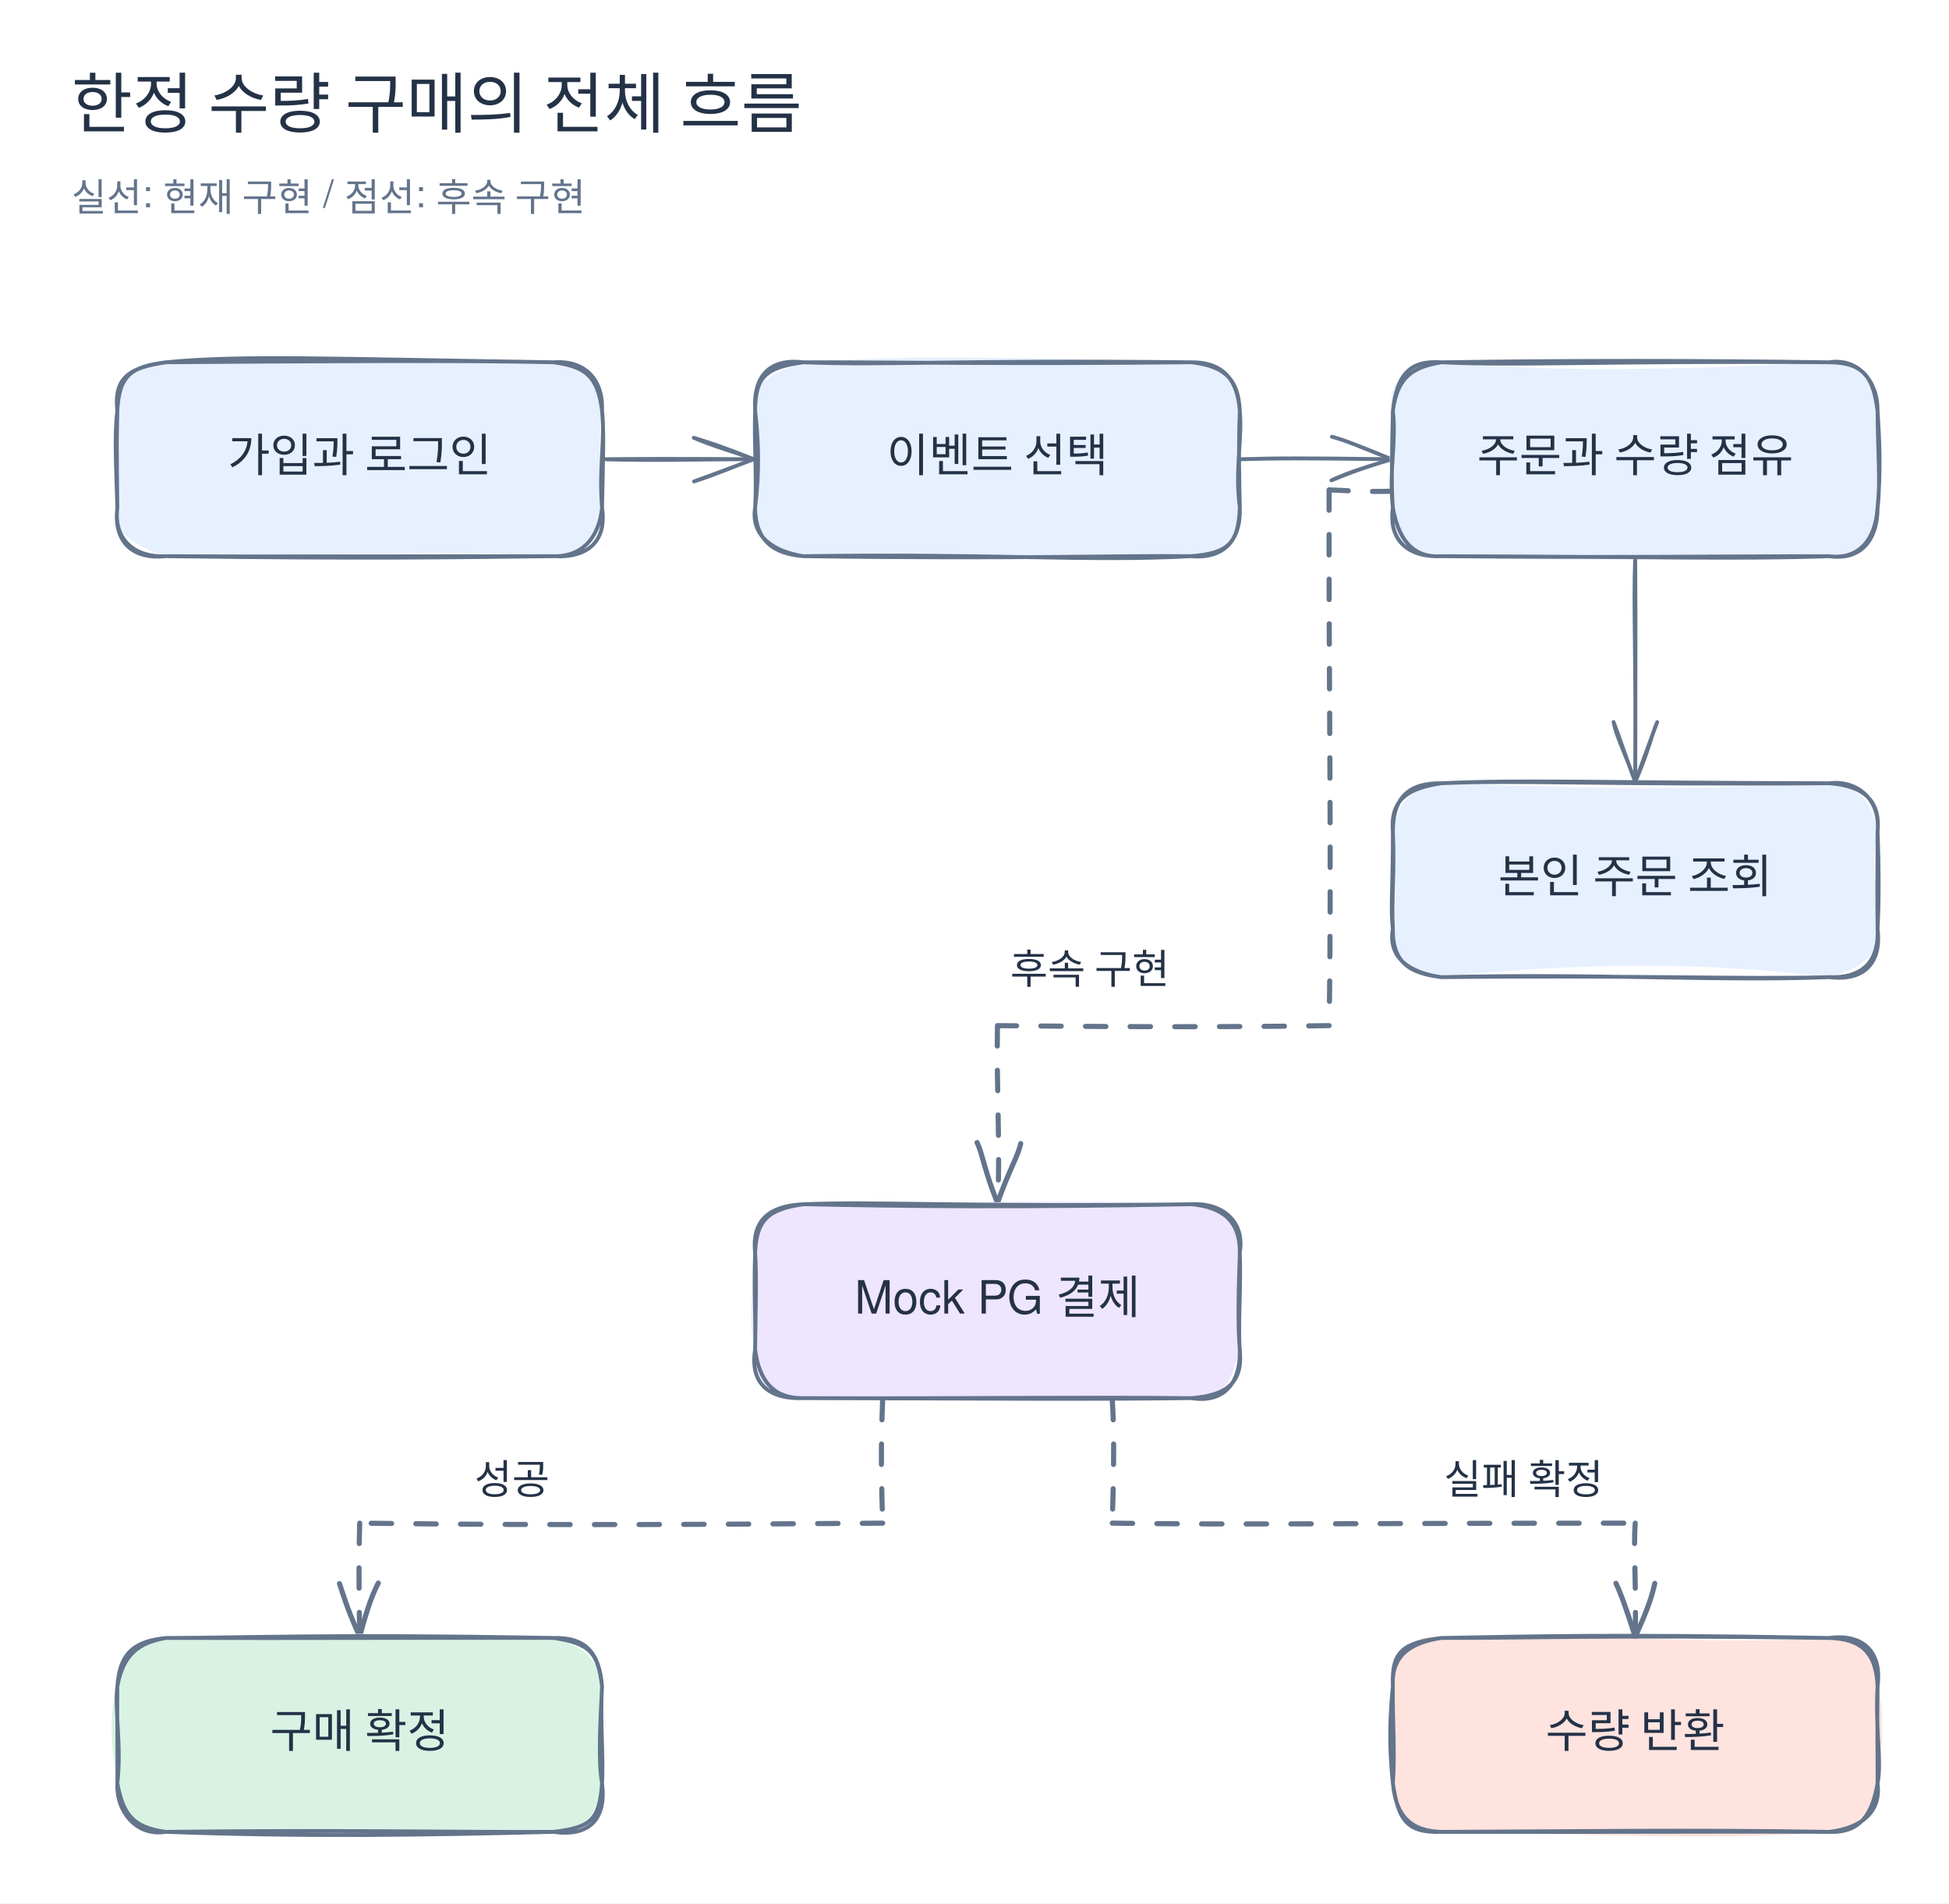
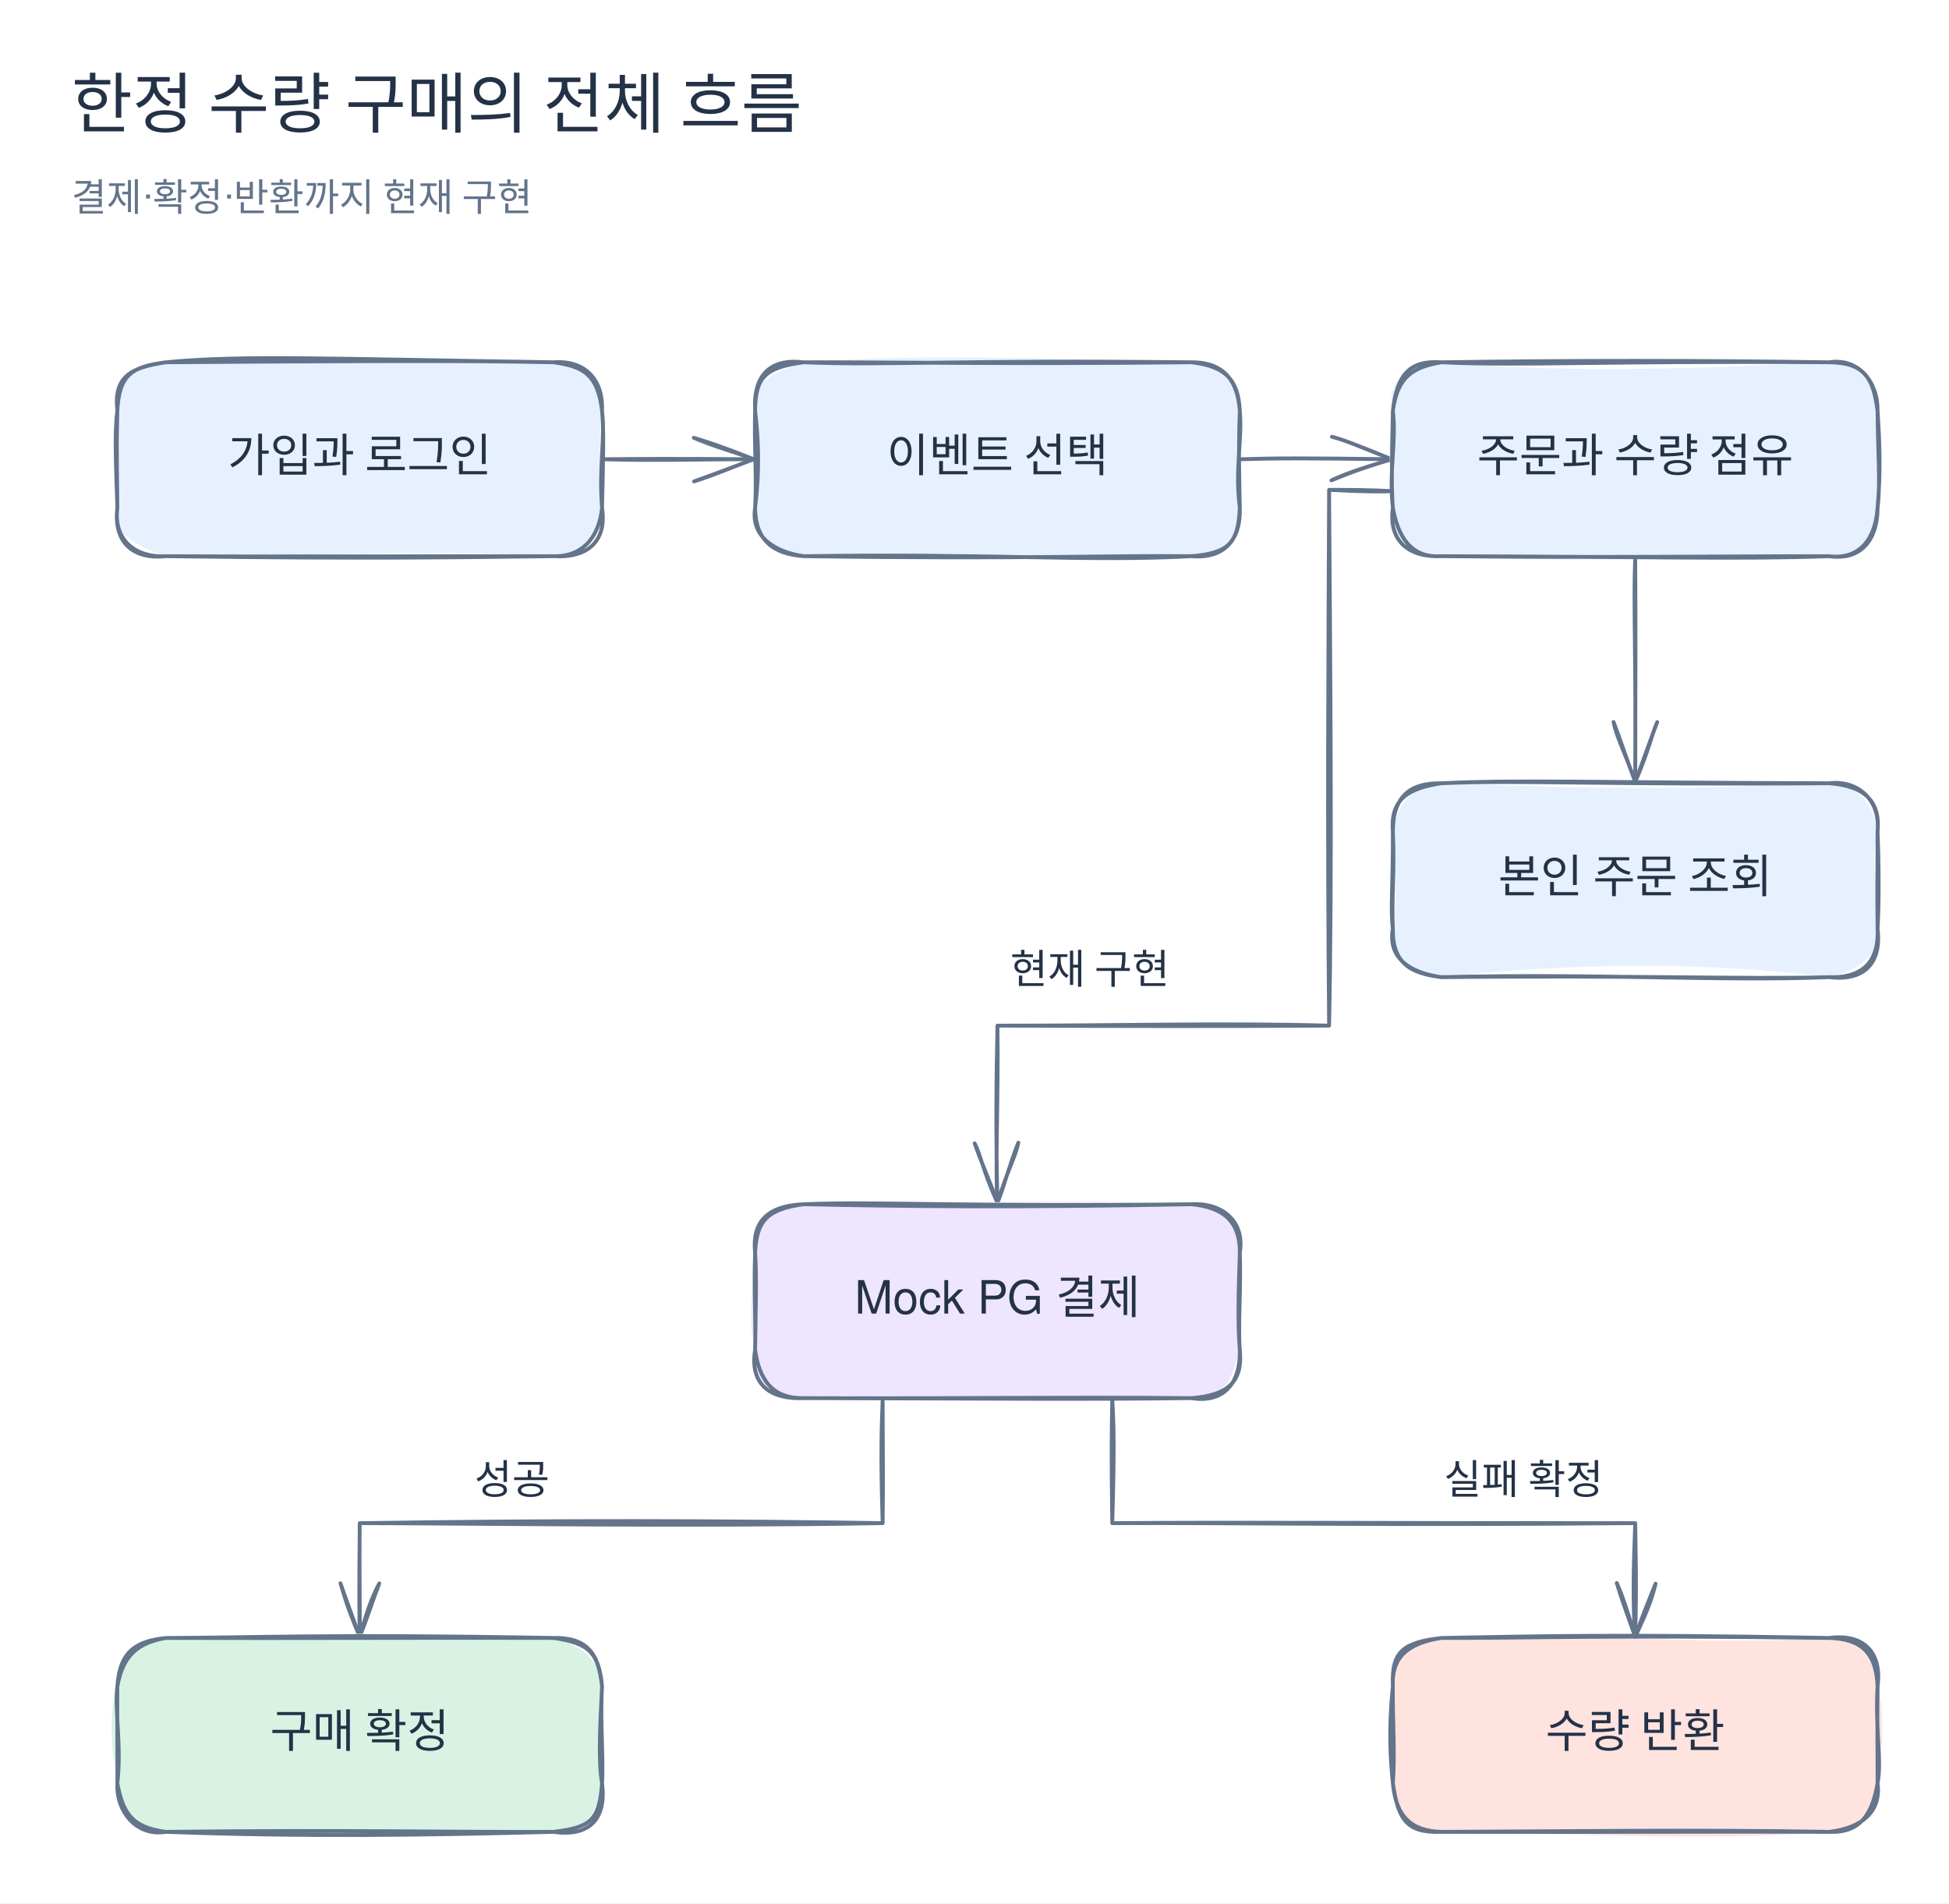
<svg xmlns="http://www.w3.org/2000/svg" version="1.1" viewBox="0 0 764 746" width="764" height="746">
  <defs>
    <style class="style-fonts">
      </style>
  </defs>
  <rect x="0" y="0" width="764" height="746" fill="#ffffff" />
  <g transform="translate(28 28) rotate(0 138.1422 14.95)">
    <text x="0" y="21.971" font-family="Helvetica, Segoe UI Emoji" font-size="26px" fill="#243247" text-anchor="start" style="white-space: pre;" direction="ltr" dominant-baseline="alphabetic">한정 수량 구매의 전체 흐름</text>
  </g>
  <g transform="translate(28 70) rotate(0 100.7711 8.625)">
-     <text x="0" y="12.675" font-family="Helvetica, Segoe UI Emoji" font-size="15px" fill="#63748b" text-anchor="start" style="white-space: pre;" direction="ltr" dominant-baseline="alphabetic">실선: 현재 구현  /  점선: 후속 구현</text>
+     <text x="0" y="12.675" font-family="Helvetica, Segoe UI Emoji" font-size="15px" fill="#63748b" text-anchor="start" style="white-space: pre;" direction="ltr" dominant-baseline="alphabetic">결제·확정·반환까지 현재 구현</text>
  </g>
  <g stroke-linecap="round">
    <g transform="translate(236.5 180) rotate(0 29.5 0)">
      <path d="M0 0 C12.55 -0.11, 24.93 -0.27, 59 0 M0 0 C19.71 0.65, 39.99 -0.04, 59 0" stroke="#63748b" stroke-width="1.5" fill="none" />
    </g>
    <g transform="translate(236.5 180) rotate(0 29.5 0)">
      <path d="M35.56 8.69 C40.87 6.82, 45.98 4.88, 59 0 M35.56 8.69 C43.25 6.3, 51.52 2.68, 59 0" stroke="#63748b" stroke-width="1.5" fill="none" />
    </g>
    <g transform="translate(236.5 180) rotate(0 29.5 0)">
      <path d="M35.46 -8.41 C40.73 -6.79, 45.86 -5.23, 59 0 M35.46 -8.41 C43.2 -5.02, 51.5 -2.87, 59 0" stroke="#63748b" stroke-width="1.5" fill="none" />
    </g>
  </g>
  <mask />
  <g stroke-linecap="round">
    <g transform="translate(486.5 180) rotate(0 29.5 0)">
      <path d="M0 0 C11.98 -0.39, 23.78 -0.45, 59 0 M0 0 C12.76 -0.42, 24.27 -0.5, 59 0" stroke="#63748b" stroke-width="1.5" fill="none" />
    </g>
    <g transform="translate(486.5 180) rotate(0 29.5 0)">
      <path d="M35.41 8.28 C40.17 6.06, 44.72 4.31, 59 0 M35.41 8.28 C40.72 6.12, 44.81 4.31, 59 0" stroke="#63748b" stroke-width="1.5" fill="none" />
    </g>
    <g transform="translate(486.5 180) rotate(0 29.5 0)">
      <path d="M35.61 -8.82 C40.29 -7.55, 44.8 -5.8, 59 0 M35.61 -8.82 C40.91 -7.39, 44.95 -5.62, 59 0" stroke="#63748b" stroke-width="1.5" fill="none" />
    </g>
  </g>
  <mask />
  <g stroke-linecap="round">
    <g transform="translate(641 218.5) rotate(0 0 44)">
      <path d="M0 0 C-0.77 18.87, 0.37 36.91, 0 88 M0 0 C0.18 24.48, 0.1 49.82, 0 88" stroke="#63748b" stroke-width="1.5" fill="none" />
    </g>
    <g transform="translate(641 218.5) rotate(0 0 44)">
      <path d="M-8.49 64.49 C-7.44 70.15, -4.56 75, 0 88 M-8.49 64.49 C-6.07 70.77, -3.75 77.93, 0 88" stroke="#63748b" stroke-width="1.5" fill="none" />
    </g>
    <g transform="translate(641 218.5) rotate(0 0 44)">
      <path d="M8.61 64.53 C6.17 70.22, 5.54 75.06, 0 88 M8.61 64.53 C6.21 70.86, 3.71 78, 0 88" stroke="#63748b" stroke-width="1.5" fill="none" />
    </g>
  </g>
  <mask />
  <g stroke-linecap="round">
    <g transform="translate(546 192.5) rotate(0 -77.5 139.25)">
-       <path d="M0 0 C-4.34 0.21, -10.9 0.25, -25 -0.5 M-25 -0.5 C-25.2 73.43, -23.94 147.98, -25 209.5 M-25 209.5 C-65.42 210.1, -106.12 210, -155 209.5 M-155 209.5 C-155.44 234.57, -153.78 259.46, -155 279" stroke="#63748b" stroke-width="2" fill="none" stroke-dasharray="8 9.5" />
+       <path d="M0 0 C-4.34 0.21, -10.9 0.25, -25 -0.5 M0 0 C-9.27 -0.48, -17.4 -0.51, -25 -0.5 M-25 -0.5 C-25.28 65.14, -25.74 129.97, -25 209.5 M-25 -0.5 C-24.5 74.76, -23.77 149.95, -25 209.5 M-25 209.5 C-65.91 208.33, -107.95 209.54, -155 209.5 M-25 209.5 C-66.17 209.77, -106.64 209.7, -155 209.5 M-155 209.5 C-154.56 236.89, -155.97 264.61, -155 279 M-155 209.5 C-155.41 229.3, -155.73 248.75, -155 279" stroke="#63748b" stroke-width="1.5" fill="none" />
    </g>
    <g transform="translate(546 192.5) rotate(0 -77.5 139.25)">
-       <path d="M-162.98 255.31 C-160.59 260.52, -160.4 265.51, -155 279" stroke="#63748b" stroke-width="2" fill="none" />
+       <path d="M-163.93 255.65 C-161.34 260.79, -160.96 265.71, -155 279 M-163.93 255.65 C-161.13 263.74, -157.26 272.14, -155 279" stroke="#63748b" stroke-width="1.5" fill="none" />
    </g>
    <g transform="translate(546 192.5) rotate(0 -77.5 139.25)">
-       <path d="M-145.89 255.72 C-146.99 260.82, -150.3 265.72, -155 279" stroke="#63748b" stroke-width="2" fill="none" />
+       <path d="M-146.83 255.37 C-147.74 260.54, -150.86 265.52, -155 279 M-146.83 255.37 C-150.08 263.49, -152.25 272, -155 279" stroke="#63748b" stroke-width="1.5" fill="none" />
    </g>
  </g>
  <mask />
  <g transform="translate(396 372) rotate(0 29.90265 9.2)">
-     <text x="0" y="13.52" font-family="Helvetica, Segoe UI Emoji" font-size="16px" fill="#243247" text-anchor="start" style="white-space: pre;" direction="ltr" dominant-baseline="alphabetic">후속 구현</text>
+     <text x="0" y="13.52" font-family="Helvetica, Segoe UI Emoji" font-size="16px" fill="#243247" text-anchor="start" style="white-space: pre;" direction="ltr" dominant-baseline="alphabetic">현재 구현</text>
  </g>
  <g stroke-linecap="round">
    <g transform="translate(346 548.5) rotate(0 -102.5 46.5)">
-       <path d="M0 0 C-0.31 9.24, -0.93 19.5, 0 48.5 M0 48.5 C-61.45 48.9, -121.98 49.55, -205 48.5 M-205 48.5 C-205.5 66.38, -205.16 81.83, -205 93" stroke="#63748b" stroke-width="2" fill="none" stroke-dasharray="8 9.5" />
+       <path d="M0 0 C-0.31 9.24, -0.93 19.5, 0 48.5 M0 0 C-0.02 14.45, 0.27 29.25, 0 48.5 M0 48.5 C-78.31 49.87, -155.78 48.59, -205 48.5 M0 48.5 C-63.39 47.51, -126.88 47.32, -205 48.5 M-205 48.5 C-204.97 59.62, -205.37 71.17, -205 93 M-205 48.5 C-205.19 66.04, -204.84 83.46, -205 93" stroke="#63748b" stroke-width="1.5" fill="none" />
    </g>
    <g transform="translate(346 548.5) rotate(0 -102.5 46.5)">
-       <path d="M-212.92 72.21 C-211.64 75.77, -210.65 80.37, -205 93" stroke="#63748b" stroke-width="2" fill="none" />
+       <path d="M-212.54 72.07 C-211.34 75.66, -210.43 80.28, -205 93 M-212.54 72.07 C-210.44 78.29, -207.9 84.89, -205 93" stroke="#63748b" stroke-width="1.5" fill="none" />
    </g>
    <g transform="translate(346 548.5) rotate(0 -102.5 46.5)">
-       <path d="M-197.71 71.98 C-199.54 75.6, -201.66 80.24, -205 93" stroke="#63748b" stroke-width="2" fill="none" />
+       <path d="M-197.32 72.12 C-199.23 75.71, -201.43 80.32, -205 93 M-197.32 72.12 C-199.75 78.36, -201.75 84.94, -205 93" stroke="#63748b" stroke-width="1.5" fill="none" />
    </g>
  </g>
  <mask />
  <g transform="translate(186 572) rotate(0 13.84 9.2)">
    <text x="0" y="13.52" font-family="Helvetica, Segoe UI Emoji" font-size="16px" fill="#243247" text-anchor="start" style="white-space: pre;" direction="ltr" dominant-baseline="alphabetic">성공</text>
  </g>
  <g stroke-linecap="round">
    <g transform="translate(436 548.5) rotate(0 102.5 46.5)">
-       <path d="M0 0 C0.63 10.2, 0.83 20.66, 0 48.5 M0 48.5 C49.5 49.23, 98.82 48.48, 205 48.5 M205 48.5 C204.24 58.78, 205.44 71.12, 205 93" stroke="#63748b" stroke-width="2" fill="none" stroke-dasharray="8 9.5" />
+       <path d="M0 0 C0.63 10.2, 0.83 20.66, 0 48.5 M0 0 C-0.24 11.95, -0.38 23.25, 0 48.5 M0 48.5 C50.31 48.3, 102.55 49.4, 205 48.5 M0 48.5 C53.19 48.06, 105.98 48.57, 205 48.5 M205 48.5 C204.37 64.22, 203.95 80.75, 205 93 M205 48.5 C205.18 60.92, 205.56 72.97, 205 93" stroke="#63748b" stroke-width="1.5" fill="none" />
    </g>
    <g transform="translate(436 548.5) rotate(0 102.5 46.5)">
-       <path d="M197.45 72.07 C199.55 76.61, 201.29 81.43, 205 93" stroke="#63748b" stroke-width="2" fill="none" />
+       <path d="M197.76 71.96 C199.79 76.53, 201.47 81.37, 205 93 M197.76 71.96 C199.38 77.28, 201 81.95, 205 93" stroke="#63748b" stroke-width="1.5" fill="none" />
    </g>
    <g transform="translate(436 548.5) rotate(0 102.5 46.5)">
-       <path d="M212.67 72.11 C211.65 76.68, 210.28 81.5, 205 93" stroke="#63748b" stroke-width="2" fill="none" />
+       <path d="M212.97 72.23 C211.89 76.78, 210.46 81.56, 205 93 M212.97 72.23 C210.92 77.46, 208.86 82.06, 205 93" stroke="#63748b" stroke-width="1.5" fill="none" />
    </g>
  </g>
  <mask />
  <g transform="translate(566 572) rotate(0 29.90265 9.2)">
    <text x="0" y="13.52" font-family="Helvetica, Segoe UI Emoji" font-size="16px" fill="#243247" text-anchor="start" style="white-space: pre;" direction="ltr" dominant-baseline="alphabetic">실패 확정</text>
  </g>
  <g stroke-linecap="round" transform="translate(46 142) rotate(0 95 38)">
    <path d="M19 0 C48.17 -0.56, 78.68 -1.91, 171 0 C186.08 -1.33, 190.11 7.84, 190 19 C188.53 28.74, 188.9 45.67, 190 57 C188.59 68.24, 184.43 76.41, 171 76 C120.9 72.83, 76.66 76.49, 19 76 C8.31 72.52, -3.27 66.67, 0 57 C-1.05 46.79, 2.56 32.06, 0 19 C-0.08 3.76, 6.18 0.39, 19 0" stroke="none" stroke-width="0" fill="#e7f0ff" />
    <path d="M19 0 C48.78 -2.86, 81.91 -1.38, 171 0 M19 0 C77.96 -0.41, 135.47 -0.81, 171 0 M171 0 C184.06 -0.98, 190.57 7.63, 190 19 M171 0 C182.15 1.64, 188.26 4.26, 190 19 M190 19 C191.3 29.53, 188.69 41.2, 190 57 M190 19 C190.76 27.34, 190.48 35.31, 190 57 M190 57 C191.9 69.53, 185.06 76.84, 171 76 M190 57 C188.82 68.78, 182.18 76.27, 171 76 M171 76 C134.16 76.43, 98.32 77.06, 19 76 M171 76 C111.08 75.98, 51.43 76.22, 19 76 M19 76 C6.72 77.37, -1.68 71.11, 0 57 M19 76 C7.89 76.62, -1.66 70.37, 0 57 M0 57 C-0.42 42.6, -1.26 28.13, 0 19 M0 57 C-0.05 47.9, -0.39 37.56, 0 19 M0 19 C0.71 4.74, 5.75 1.74, 19 0 M0 19 C-1.54 5.42, 5.39 2.07, 19 0" stroke="#63748b" stroke-width="1.5" fill="none" />
  </g>
  <g transform="translate(91.78954 169.65) rotate(0 49.21046 10.35)">
    <text x="49.21" y="15.21" font-family="Helvetica, Segoe UI Emoji" font-size="18px" fill="#243247" text-anchor="middle" style="white-space: pre;" direction="ltr" dominant-baseline="alphabetic">가입과 로그인</text>
  </g>
  <g stroke-linecap="round" transform="translate(296 142) rotate(0 95 38)">
    <path d="M19 0 C50.87 -2.4, 85.17 -2.54, 171 0 C185.24 -0.44, 186.94 7.79, 190 19 C189.53 29.74, 188.51 38.88, 190 57 C189.92 67.95, 183.05 77.98, 171 76 C134.81 78.52, 95.15 73.79, 19 76 C8.93 73.34, 0.69 72.66, 0 57 C-0.11 46.33, -0.38 28.38, 0 19 C-1.48 6.61, 9.06 3.51, 19 0" stroke="none" stroke-width="0" fill="#e7f0ff" />
    <path d="M19 0 C51.64 1.32, 79.59 -1, 171 0 M19 0 C57.7 -0.07, 97.33 0.75, 171 0 M171 0 C184.77 1.55, 189.45 7.26, 190 19 M171 0 C184.65 -0.1, 189.22 8.29, 190 19 M190 19 C191.04 30.44, 187.99 41.76, 190 57 M190 19 C189.4 33.22, 189.86 48.12, 190 57 M190 57 C190.5 69.94, 183.54 77.12, 171 76 M190 57 C189.43 71.14, 185.41 74.78, 171 76 M171 76 C130.83 78.2, 92.59 74.85, 19 76 M171 76 C139.87 75.61, 106.19 77.21, 19 76 M19 76 C6.84 75.09, 0.14 69.64, 0 57 M19 76 C7.42 74.3, -1.8 68.16, 0 57 M0 57 C0.96 48.62, 2.11 37.2, 0 19 M0 57 C0.69 44.64, -0.43 32.08, 0 19 M0 19 C-0.86 4.74, 6.2 -1.57, 19 0 M0 19 C0.14 5.65, 4.1 2.04, 19 0" stroke="#63748b" stroke-width="1.5" fill="none" />
  </g>
  <g transform="translate(349.5745 169.65) rotate(0 41.42547 10.35)">
    <text x="41.425" y="15.21" font-family="Helvetica, Segoe UI Emoji" font-size="18px" fill="#243247" text-anchor="middle" style="white-space: pre;" direction="ltr" dominant-baseline="alphabetic">이벤트 선택</text>
  </g>
  <g stroke-linecap="round" transform="translate(546 142) rotate(0 95 38)">
    <path d="M19 0 C53.56 2.96, 91.67 4.03, 171 0 C184.4 0.44, 190.97 7.75, 190 19 C191.9 31.15, 189.48 47.28, 190 57 C191.25 67.66, 181.67 79.55, 171 76 C111.12 77.02, 52.84 78.28, 19 76 C9.55 74.16, -2.55 71.45, 0 57 C0.83 46.28, -3.33 39.91, 0 19 C-2.88 9.45, 4.73 -0.57, 19 0" stroke="none" stroke-width="0" fill="#e7f0ff" />
    <path d="M19 0 C50.5 1.49, 81.27 -0.63, 171 0 M19 0 C69.84 -0.77, 119.99 -0.74, 171 0 M171 0 C185.47 0.08, 188.33 6.89, 190 19 M171 0 C182.55 -1.84, 190.19 7.72, 190 19 M190 19 C190.79 31.36, 191.3 42.32, 190 57 M190 19 C190.03 33.51, 191.24 47.73, 190 57 M190 57 C189.1 70.34, 182.02 77.4, 171 76 M190 57 C190.04 68.9, 184.05 77.89, 171 76 M171 76 C127.5 75.97, 86.85 76.64, 19 76 M171 76 C136.26 77.25, 102.14 76.2, 19 76 M19 76 C6.95 76.8, 1.97 68.16, 0 57 M19 76 C6.95 76.59, -1.94 70.56, 0 57 M0 57 C-1.66 43.04, 1.47 31.07, 0 19 M0 57 C-0.56 48.97, -0.47 41.8, 0 19 M0 19 C1.58 4.73, 6.65 -0.88, 19 0 M0 19 C1.82 5.88, 7.41 2.01, 19 0" stroke="#63748b" stroke-width="1.5" fill="none" />
  </g>
  <g transform="translate(581.5041 169.65) rotate(0 59.49595 10.35)">
    <text x="59.496" y="15.21" font-family="Helvetica, Segoe UI Emoji" font-size="18px" fill="#243247" text-anchor="middle" style="white-space: pre;" direction="ltr" dominant-baseline="alphabetic">주문과 수량 점유</text>
  </g>
  <g stroke-linecap="round" transform="translate(546 307) rotate(0 95 38)">
    <path d="M19 0 C56.26 1.13, 98.17 3.4, 171 0 C183.55 1.33, 187.79 7.7, 190 19 C187.07 32.15, 190.46 40.49, 190 57 C192.59 67.37, 180.29 73.92, 171 76 C125.04 70.05, 71.33 70.11, 19 76 C2.96 74.98, 1.41 70.24, 0 57 C1.77 45.82, 0.93 36.23, 0 19 C2.92 5.09, 7.6 2.56, 19 0" stroke="none" stroke-width="0" fill="#e7f0ff" />
    <path d="M19 0 C49.36 -1.37, 82.96 0.71, 171 0 M19 0 C49.58 -1.48, 79.84 -0.22, 171 0 M171 0 C182.17 -1.39, 191.21 6.52, 190 19 M171 0 C185.05 1.02, 191.15 7.15, 190 19 M190 19 C190.53 32.27, 190.6 46.88, 190 57 M190 19 C189.9 33.8, 189.87 47.35, 190 57 M190 57 C191.69 70.74, 184.51 77.68, 171 76 M190 57 C190.65 71.27, 182.68 76.4, 171 76 M171 76 C128.17 77.74, 81.12 74.43, 19 76 M171 76 C134.66 76.88, 98.09 75.19, 19 76 M19 76 C7.06 74.51, -0.21 70.69, 0 57 M19 76 C6.48 74.27, -2.08 68.36, 0 57 M0 57 C-1.03 49.05, 0.08 40.15, 0 19 M0 57 C-0.58 45.7, 0.74 34.32, 0 19 M0 19 C0.02 4.73, 7.09 -0.19, 19 0 M0 19 C-1.1 6.11, 6.13 1.98, 19 0" stroke="#63748b" stroke-width="1.5" fill="none" />
  </g>
  <g transform="translate(589.289 334.65) rotate(0 51.71095 10.35)">
    <text x="51.711" y="15.21" font-family="Helvetica, Segoe UI Emoji" font-size="18px" fill="#243247" text-anchor="middle" style="white-space: pre;" direction="ltr" dominant-baseline="alphabetic">본인 주문 조회</text>
  </g>
  <g stroke-linecap="round" transform="translate(296 472) rotate(0 95 38)">
    <path d="M19 0 C58.96 1.02, 104.66 -2.7, 171 0 C182.71 2.22, 191.82 7.66, 190 19 C189.44 25.95, 191.43 33.7, 190 57 C186.72 67.08, 186.12 75.49, 171 76 C131.75 75.75, 97.02 74.61, 19 76 C3.58 75.79, -1.83 69.03, 0 57 C-3.13 45.37, -0.65 32.56, 0 19 C1.52 7.93, 3.28 -1.52, 19 0" stroke="none" stroke-width="0" fill="#eee5ff" />
    <path d="M19 0 C48.22 -1.2, 80.64 1.08, 171 0 M19 0 C59.72 0.86, 102.5 1.33, 171 0 M171 0 C182.88 1.14, 190.09 6.14, 190 19 M171 0 C182.95 -0.72, 192.12 6.58, 190 19 M190 19 C189.51 33.19, 189.14 47.44, 190 57 M190 19 C190.54 32.08, 189.25 46.96, 190 57 M190 57 C190.29 71.14, 182.99 77.96, 171 76 M190 57 C191.26 69.03, 185.92 74.91, 171 76 M171 76 C124.84 75.51, 79.39 76.22, 19 76 M171 76 C131.05 76.52, 92.05 76.18, 19 76 M19 76 C7.18 76.22, 1.62 69.22, 0 57 M19 76 C6.02 76.55, -2.22 70.75, 0 57 M0 57 C0.35 43.47, -0.56 34.02, 0 19 M0 57 C0.16 42.44, 0.7 28.84, 0 19 M0 19 C-1.55 4.73, 7.54 0.5, 19 0 M0 19 C0.58 6.34, 4.84 1.96, 19 0" stroke="#63748b" stroke-width="1.5" fill="none" />
  </g>
  <g transform="translate(335.9232 499.65) rotate(0 55.07683 10.35)">
    <text x="55.077" y="15.21" font-family="Helvetica, Segoe UI Emoji" font-size="18px" fill="#243247" text-anchor="middle" style="white-space: pre;" direction="ltr" dominant-baseline="alphabetic">Mock PG 결제</text>
  </g>
  <g stroke-linecap="round" transform="translate(46 642) rotate(0 95 38)">
    <path d="M19 0 C61.66 -0.82, 111.16 -3.33, 171 0 C181.87 3.1, 188.65 7.61, 190 19 C190.44 34.55, 191.04 49.3, 190 57 C188.06 66.79, 184.74 77.07, 171 76 C115.26 74.25, 54.71 79.11, 19 76 C4.2 76.61, 2.13 67.82, 0 57 C-2.19 44.91, -3.59 28.88, 0 19 C0.12 3.58, 6.15 1.6, 19 0" stroke="none" stroke-width="0" fill="#d8f3e4" />
    <path d="M19 0 C51.07 -0.06, 82.32 -1.58, 171 0 M19 0 C71.86 0.16, 123.16 -0.15, 171 0 M171 0 C183.58 -0.34, 188.97 5.77, 190 19 M171 0 C185.45 2.14, 188.48 6.01, 190 19 M190 19 C189.25 34.1, 188.45 48, 190 57 M190 19 C189.17 32.37, 190.63 46.57, 190 57 M190 57 C188.88 71.54, 185.48 74.24, 171 76 M190 57 C191.87 71.39, 184.56 78.02, 171 76 M171 76 C121.51 77.28, 73.65 78.02, 19 76 M171 76 C129.44 76.15, 88 75.17, 19 76 M19 76 C7.29 77.94, -0.56 67.75, 0 57 M19 76 C5.55 74.23, 2.24 68.55, 0 57 M0 57 C1.73 41.89, -1.19 27.9, 0 19 M0 57 C0.14 48.77, -0.1 38.56, 0 19 M0 19 C0.89 4.72, 7.99 1.2, 19 0 M0 19 C2.25 6.57, 8.16 1.93, 19 0" stroke="#63748b" stroke-width="1.5" fill="none" />
  </g>
  <g transform="translate(107.3595 669.65) rotate(0 33.64047 10.35)">
    <text x="33.64" y="15.21" font-family="Helvetica, Segoe UI Emoji" font-size="18px" fill="#243247" text-anchor="middle" style="white-space: pre;" direction="ltr" dominant-baseline="alphabetic">구매 확정</text>
  </g>
  <g stroke-linecap="round" transform="translate(546 642) rotate(0 95 38)">
    <path d="M19 0 C71.55 -2.66, 117.66 3.25, 171 0 C181.03 -3.21, 192.68 7.57, 190 19 C192.81 28.36, 192.01 42.51, 190 57 C189.39 66.5, 183.36 78.64, 171 76 C121.97 79.94, 73.2 76.41, 19 76 C4.82 77.43, -1.11 66.61, 0 57 C-1.25 44.46, 0.66 25.2, 0 19 C-1.28 6.42, 9.02 -2.47, 19 0" stroke="none" stroke-width="0" fill="#ffe3df" />
    <path d="M19 0 C49.93 0.12, 80 -1.21, 171 0 M19 0 C51.59 -0.55, 85.02 -1.64, 171 0 M171 0 C184.28 -1.81, 191.85 5.4, 190 19 M171 0 C183.35 0.4, 189.45 5.44, 190 19 M190 19 C188.99 35.02, 191.75 48.56, 190 57 M190 19 C189.8 32.65, 190.02 44.18, 190 57 M190 57 C191.48 67.94, 183.96 74.52, 171 76 M190 57 C187.88 69.15, 183.19 76.53, 171 76 M171 76 C118.19 75.05, 67.92 75.81, 19 76 M171 76 C127.84 75.79, 83.95 76.16, 19 76 M19 76 C7.4 75.65, 1.27 70.27, 0 57 M19 76 C5.08 76.52, 2.1 70.94, 0 57 M0 57 C-0.88 47.91, -1.83 36.97, 0 19 M0 57 C0.89 45.5, -0.14 33.08, 0 19 M0 19 C-0.68 4.72, 4.44 1.89, 19 0 M0 19 C-0.67 6.8, 6.87 1.9, 19 0" stroke="#63748b" stroke-width="1.5" fill="none" />
  </g>
  <g transform="translate(607.3595 669.65) rotate(0 33.64047 10.35)">
    <text x="33.64" y="15.21" font-family="Helvetica, Segoe UI Emoji" font-size="18px" fill="#243247" text-anchor="middle" style="white-space: pre;" direction="ltr" dominant-baseline="alphabetic">수량 반환</text>
  </g>
</svg>
